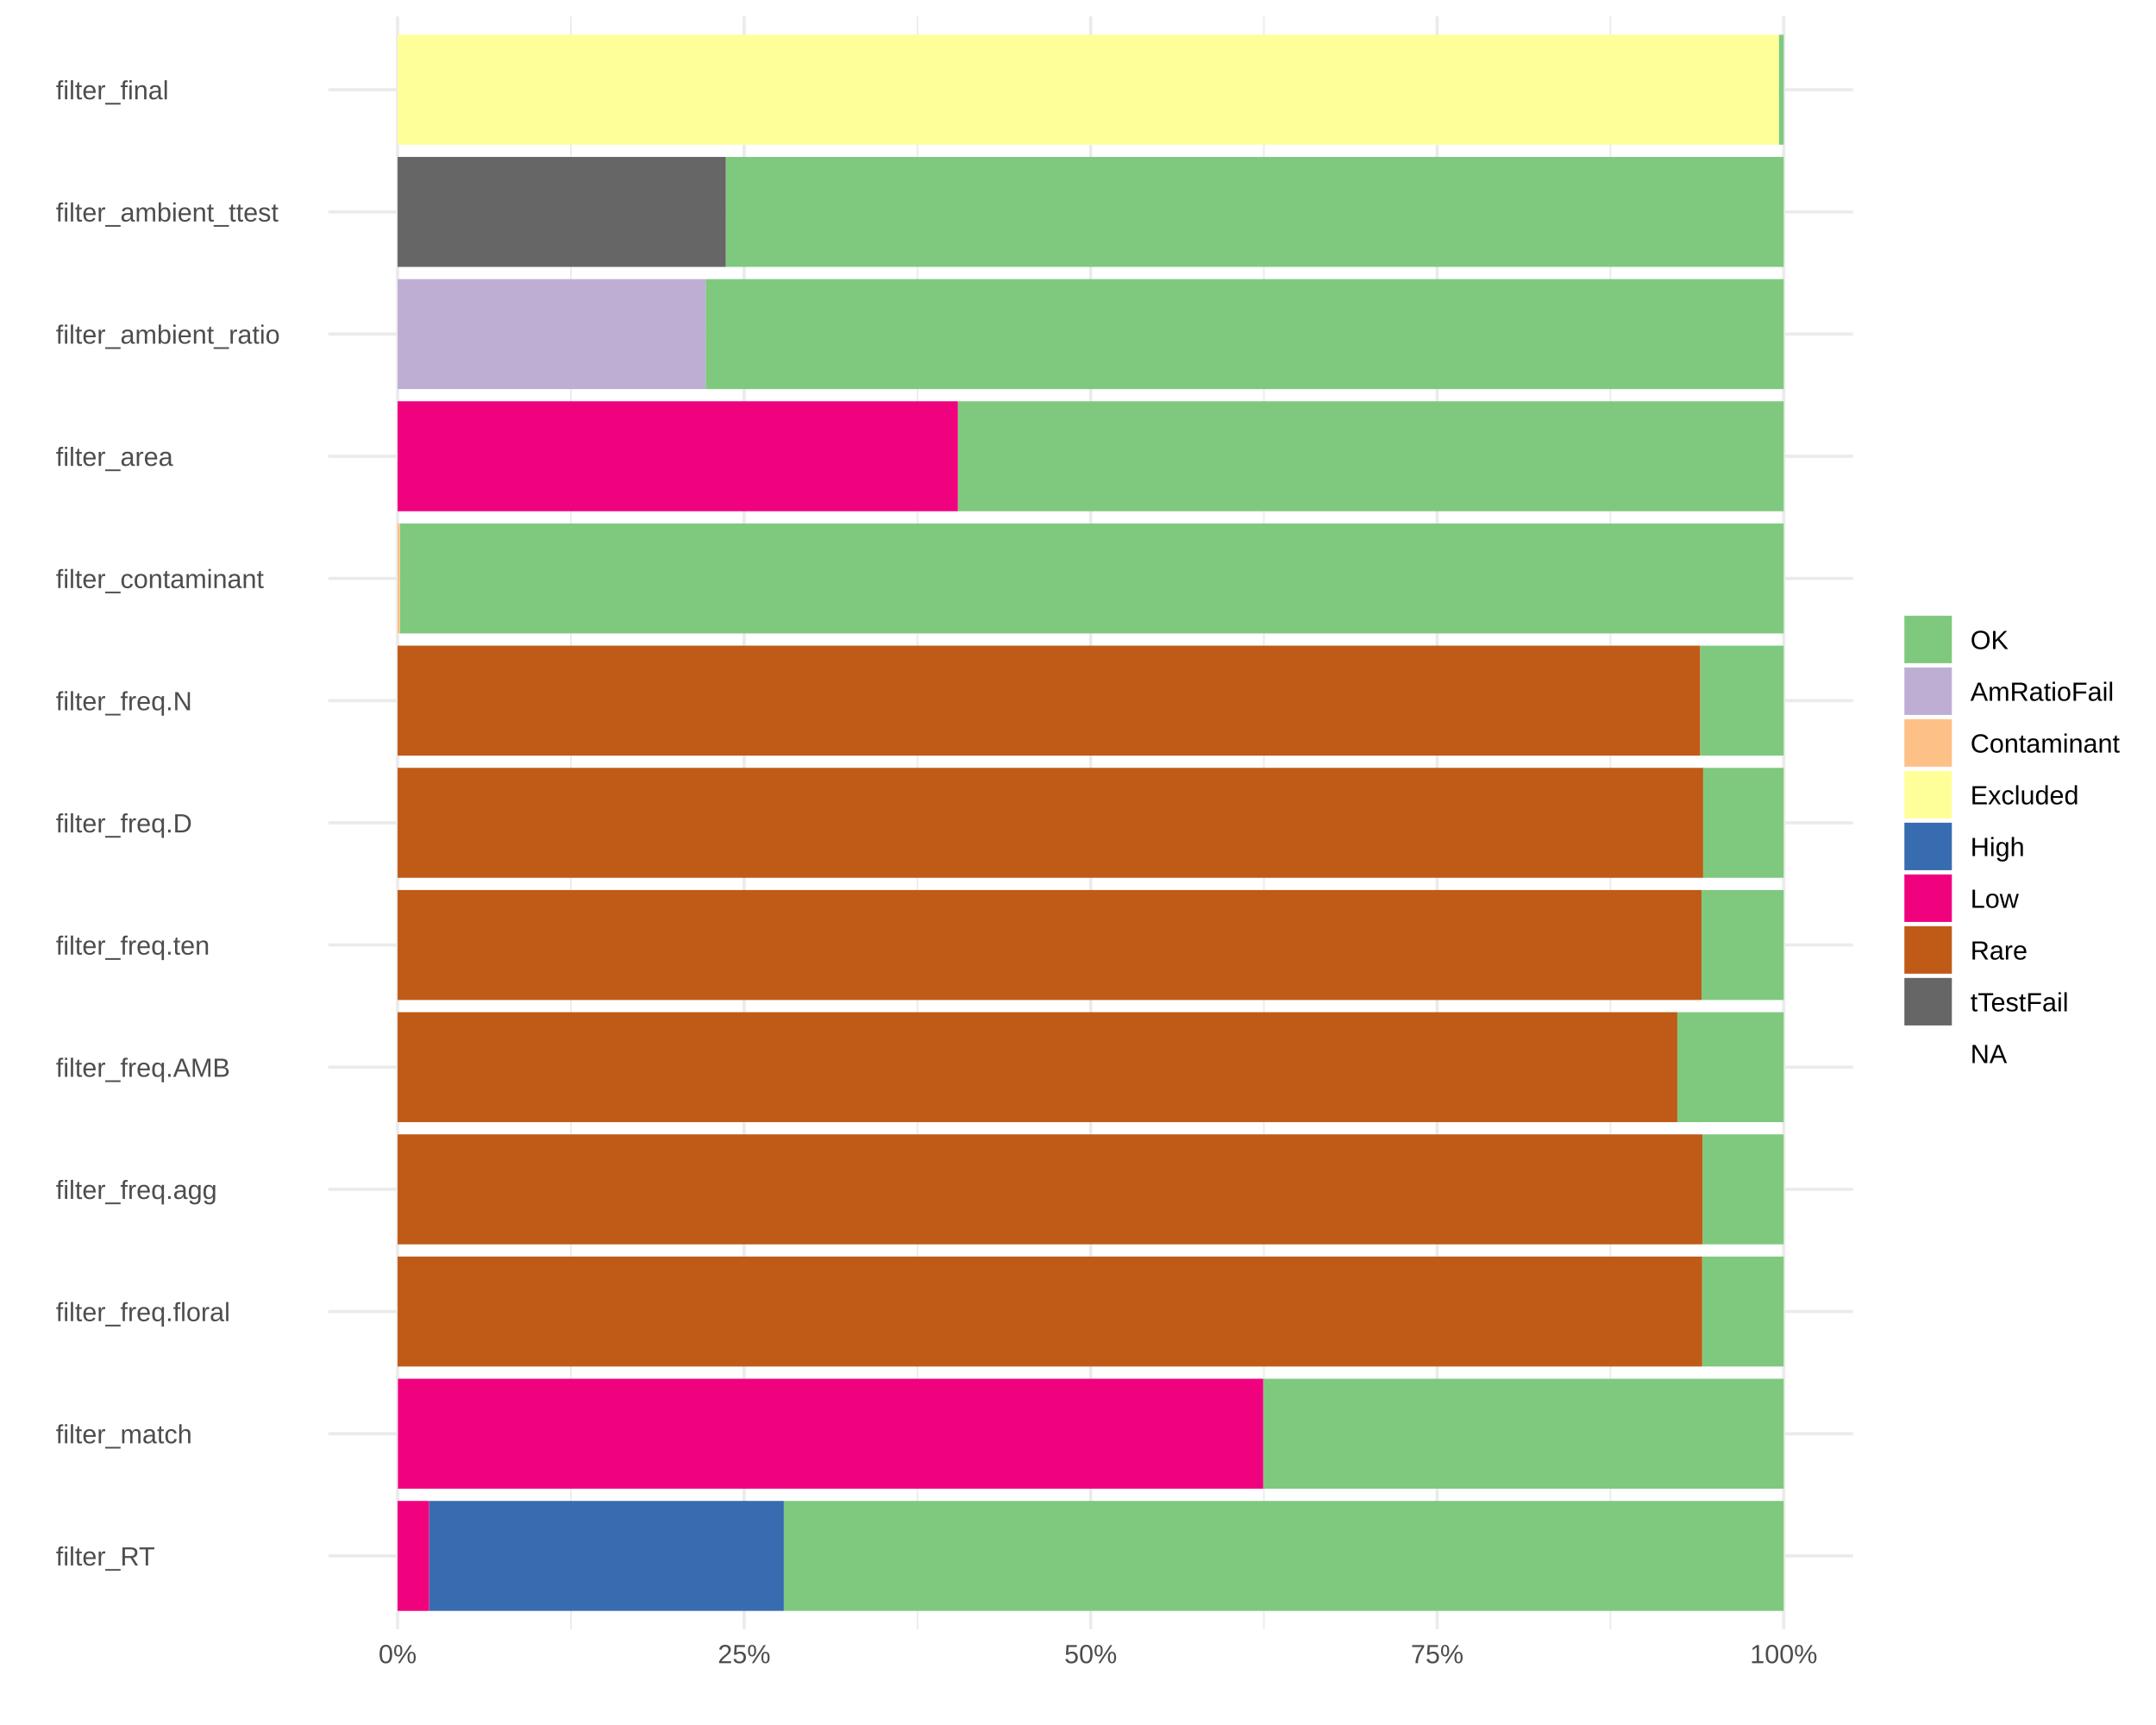
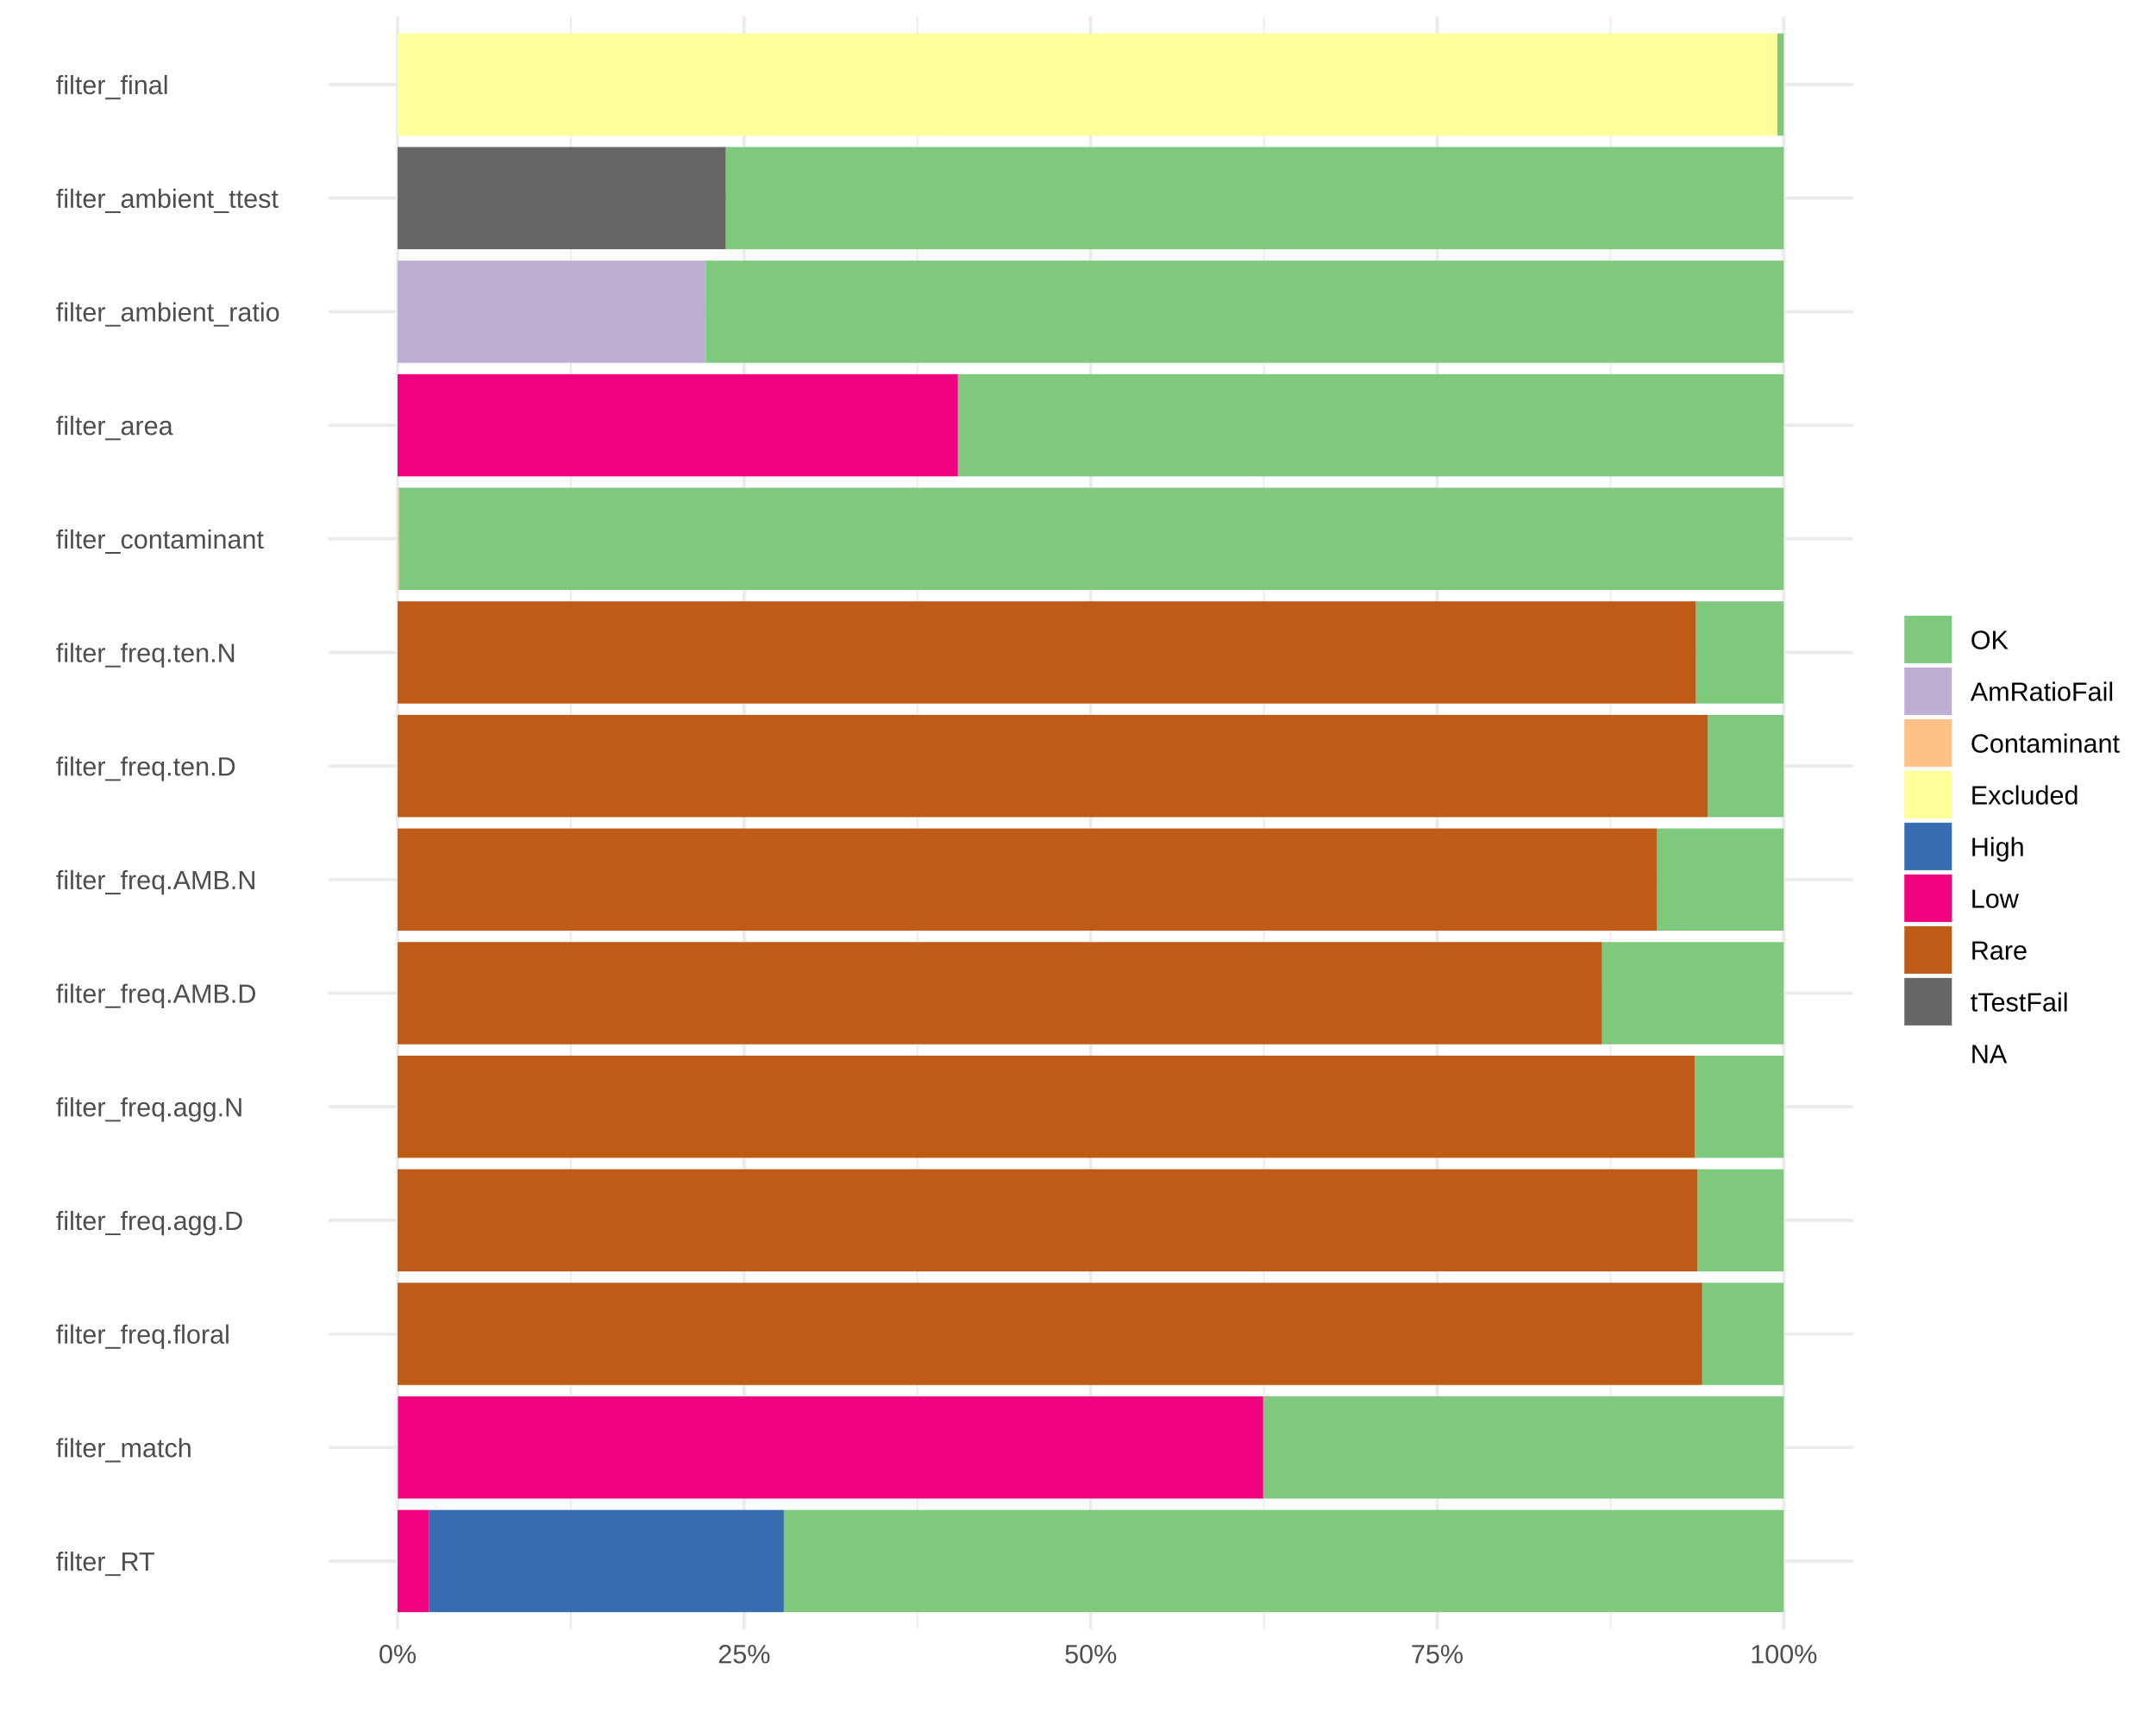
<svg xmlns="http://www.w3.org/2000/svg" class="svglite" width="720.00pt" height="576.00pt" viewBox="0 0 720.00 576.00">
  <defs>
    <style type="text/css">
    .svglite line, .svglite polyline, .svglite polygon, .svglite path, .svglite rect, .svglite circle {
      fill: none;
      stroke: #000000;
      stroke-linecap: round;
      stroke-linejoin: round;
      stroke-miterlimit: 10.00;
    }
    .svglite text {
      white-space: pre;
    }
  </style>
  </defs>
  <rect width="100%" height="100%" style="stroke: none; fill: #FFFFFF;" />
  <defs>
    <clipPath id="cpMC4wMHw3MjAuMDB8MC4wMHw1NzYuMDA=">
      <rect x="0.00" y="0.00" width="720.00" height="576.00" />
    </clipPath>
  </defs>
  <g clip-path="url(#cpMC4wMHw3MjAuMDB8MC4wMHw1NzYuMDA=)">
</g>
  <defs>
    <clipPath id="cpMTA5LjY0fDYxOC44Mnw1LjQ4fDU0NC4wMQ==">
      <rect x="109.64" y="5.48" width="509.18" height="538.53" />
    </clipPath>
  </defs>
  <g clip-path="url(#cpMTA5LjY0fDYxOC44Mnw1LjQ4fDU0NC4wMQ==)">
    <polyline points="190.65,544.01 190.65,5.48 " style="stroke-width: 0.53; stroke: #EBEBEB; stroke-linecap: butt;" />
    <polyline points="306.37,544.01 306.37,5.48 " style="stroke-width: 0.53; stroke: #EBEBEB; stroke-linecap: butt;" />
    <polyline points="422.09,544.01 422.09,5.48 " style="stroke-width: 0.53; stroke: #EBEBEB; stroke-linecap: butt;" />
    <polyline points="537.82,544.01 537.82,5.48 " style="stroke-width: 0.53; stroke: #EBEBEB; stroke-linecap: butt;" />
-     <polyline points="109.64,519.53 618.82,519.53 " style="stroke-width: 1.07; stroke: #EBEBEB; stroke-linecap: butt;" />
-     <polyline points="109.64,478.74 618.82,478.74 " style="stroke-width: 1.07; stroke: #EBEBEB; stroke-linecap: butt;" />
-     <polyline points="109.64,437.94 618.82,437.94 " style="stroke-width: 1.07; stroke: #EBEBEB; stroke-linecap: butt;" />
-     <polyline points="109.64,397.14 618.82,397.14 " style="stroke-width: 1.07; stroke: #EBEBEB; stroke-linecap: butt;" />
-     <polyline points="109.64,356.34 618.82,356.34 " style="stroke-width: 1.07; stroke: #EBEBEB; stroke-linecap: butt;" />
-     <polyline points="109.64,315.54 618.82,315.54 " style="stroke-width: 1.07; stroke: #EBEBEB; stroke-linecap: butt;" />
-     <polyline points="109.64,274.75 618.82,274.75 " style="stroke-width: 1.07; stroke: #EBEBEB; stroke-linecap: butt;" />
-     <polyline points="109.64,233.95 618.82,233.95 " style="stroke-width: 1.07; stroke: #EBEBEB; stroke-linecap: butt;" />
-     <polyline points="109.64,193.15 618.82,193.15 " style="stroke-width: 1.07; stroke: #EBEBEB; stroke-linecap: butt;" />
-     <polyline points="109.64,152.35 618.82,152.35 " style="stroke-width: 1.07; stroke: #EBEBEB; stroke-linecap: butt;" />
-     <polyline points="109.64,111.55 618.82,111.55 " style="stroke-width: 1.07; stroke: #EBEBEB; stroke-linecap: butt;" />
-     <polyline points="109.64,70.76 618.82,70.76 " style="stroke-width: 1.07; stroke: #EBEBEB; stroke-linecap: butt;" />
-     <polyline points="109.64,29.96 618.82,29.96 " style="stroke-width: 1.07; stroke: #EBEBEB; stroke-linecap: butt;" />
+     <polyline points="109.64,521.26 618.82,521.26 " style="stroke-width: 1.07; stroke: #EBEBEB; stroke-linecap: butt;" />
+     <polyline points="109.64,483.33 618.82,483.33 " style="stroke-width: 1.07; stroke: #EBEBEB; stroke-linecap: butt;" />
+     <polyline points="109.64,445.41 618.82,445.41 " style="stroke-width: 1.07; stroke: #EBEBEB; stroke-linecap: butt;" />
+     <polyline points="109.64,407.48 618.82,407.48 " style="stroke-width: 1.07; stroke: #EBEBEB; stroke-linecap: butt;" />
+     <polyline points="109.64,369.56 618.82,369.56 " style="stroke-width: 1.07; stroke: #EBEBEB; stroke-linecap: butt;" />
+     <polyline points="109.64,331.63 618.82,331.63 " style="stroke-width: 1.07; stroke: #EBEBEB; stroke-linecap: butt;" />
+     <polyline points="109.64,293.71 618.82,293.71 " style="stroke-width: 1.07; stroke: #EBEBEB; stroke-linecap: butt;" />
+     <polyline points="109.64,255.78 618.82,255.78 " style="stroke-width: 1.07; stroke: #EBEBEB; stroke-linecap: butt;" />
+     <polyline points="109.64,217.86 618.82,217.86 " style="stroke-width: 1.07; stroke: #EBEBEB; stroke-linecap: butt;" />
+     <polyline points="109.64,179.93 618.82,179.93 " style="stroke-width: 1.07; stroke: #EBEBEB; stroke-linecap: butt;" />
+     <polyline points="109.64,142.01 618.82,142.01 " style="stroke-width: 1.07; stroke: #EBEBEB; stroke-linecap: butt;" />
+     <polyline points="109.64,104.08 618.82,104.08 " style="stroke-width: 1.07; stroke: #EBEBEB; stroke-linecap: butt;" />
+     <polyline points="109.64,66.16 618.82,66.16 " style="stroke-width: 1.07; stroke: #EBEBEB; stroke-linecap: butt;" />
+     <polyline points="109.64,28.23 618.82,28.23 " style="stroke-width: 1.07; stroke: #EBEBEB; stroke-linecap: butt;" />
    <polyline points="132.78,544.01 132.78,5.48 " style="stroke-width: 1.07; stroke: #EBEBEB; stroke-linecap: butt;" />
    <polyline points="248.51,544.01 248.51,5.48 " style="stroke-width: 1.07; stroke: #EBEBEB; stroke-linecap: butt;" />
    <polyline points="364.23,544.01 364.23,5.48 " style="stroke-width: 1.07; stroke: #EBEBEB; stroke-linecap: butt;" />
    <polyline points="479.95,544.01 479.95,5.48 " style="stroke-width: 1.07; stroke: #EBEBEB; stroke-linecap: butt;" />
    <polyline points="595.68,544.01 595.68,5.48 " style="stroke-width: 1.07; stroke: #EBEBEB; stroke-linecap: butt;" />
-     <rect x="261.76" y="501.18" width="333.91" height="36.72" style="stroke-width: 1.07; stroke: none; stroke-linecap: butt; stroke-linejoin: miter; fill: #7FC97F;" />
-     <rect x="143.30" y="501.18" width="118.46" height="36.72" style="stroke-width: 1.07; stroke: none; stroke-linecap: butt; stroke-linejoin: miter; fill: #386CB0;" />
-     <rect x="132.78" y="501.18" width="10.52" height="36.72" style="stroke-width: 1.07; stroke: none; stroke-linecap: butt; stroke-linejoin: miter; fill: #F0027F;" />
-     <rect x="421.86" y="460.38" width="173.82" height="36.72" style="stroke-width: 1.07; stroke: none; stroke-linecap: butt; stroke-linejoin: miter; fill: #7FC97F;" />
-     <rect x="132.89" y="460.38" width="288.96" height="36.72" style="stroke-width: 1.07; stroke: none; stroke-linecap: butt; stroke-linejoin: miter; fill: #F0027F;" />
-     <rect x="132.78" y="460.38" width="0.11" height="36.72" style="stroke-width: 1.07; stroke: none; stroke-linecap: butt; stroke-linejoin: miter;" />
-     <rect x="568.44" y="419.58" width="27.24" height="36.72" style="stroke-width: 1.07; stroke: none; stroke-linecap: butt; stroke-linejoin: miter; fill: #7FC97F;" />
-     <rect x="132.78" y="419.58" width="435.66" height="36.72" style="stroke-width: 1.07; stroke: none; stroke-linecap: butt; stroke-linejoin: miter; fill: #BF5B17;" />
-     <rect x="568.55" y="378.78" width="27.12" height="36.72" style="stroke-width: 1.07; stroke: none; stroke-linecap: butt; stroke-linejoin: miter; fill: #7FC97F;" />
-     <rect x="132.78" y="378.78" width="435.77" height="36.72" style="stroke-width: 1.07; stroke: none; stroke-linecap: butt; stroke-linejoin: miter; fill: #BF5B17;" />
-     <rect x="560.14" y="337.98" width="35.54" height="36.72" style="stroke-width: 1.07; stroke: none; stroke-linecap: butt; stroke-linejoin: miter; fill: #7FC97F;" />
-     <rect x="132.78" y="337.98" width="427.36" height="36.72" style="stroke-width: 1.07; stroke: none; stroke-linecap: butt; stroke-linejoin: miter; fill: #BF5B17;" />
-     <rect x="568.22" y="297.19" width="27.46" height="36.72" style="stroke-width: 1.07; stroke: none; stroke-linecap: butt; stroke-linejoin: miter; fill: #7FC97F;" />
-     <rect x="132.78" y="297.19" width="435.44" height="36.72" style="stroke-width: 1.07; stroke: none; stroke-linecap: butt; stroke-linejoin: miter; fill: #BF5B17;" />
-     <rect x="568.77" y="256.39" width="26.90" height="36.72" style="stroke-width: 1.07; stroke: none; stroke-linecap: butt; stroke-linejoin: miter; fill: #7FC97F;" />
-     <rect x="132.78" y="256.39" width="435.99" height="36.72" style="stroke-width: 1.07; stroke: none; stroke-linecap: butt; stroke-linejoin: miter; fill: #BF5B17;" />
-     <rect x="567.78" y="215.59" width="27.90" height="36.72" style="stroke-width: 1.07; stroke: none; stroke-linecap: butt; stroke-linejoin: miter; fill: #7FC97F;" />
-     <rect x="132.78" y="215.59" width="434.99" height="36.72" style="stroke-width: 1.07; stroke: none; stroke-linecap: butt; stroke-linejoin: miter; fill: #BF5B17;" />
-     <rect x="133.56" y="174.79" width="462.12" height="36.72" style="stroke-width: 1.07; stroke: none; stroke-linecap: butt; stroke-linejoin: miter; fill: #7FC97F;" />
-     <rect x="132.78" y="174.79" width="0.77" height="36.72" style="stroke-width: 1.07; stroke: none; stroke-linecap: butt; stroke-linejoin: miter; fill: #FDC086;" />
-     <rect x="319.89" y="133.99" width="275.79" height="36.72" style="stroke-width: 1.07; stroke: none; stroke-linecap: butt; stroke-linejoin: miter; fill: #7FC97F;" />
-     <rect x="132.78" y="133.99" width="187.11" height="36.72" style="stroke-width: 1.07; stroke: none; stroke-linecap: butt; stroke-linejoin: miter; fill: #F0027F;" />
-     <rect x="235.64" y="93.20" width="360.04" height="36.72" style="stroke-width: 1.07; stroke: none; stroke-linecap: butt; stroke-linejoin: miter; fill: #7FC97F;" />
-     <rect x="132.78" y="93.20" width="102.85" height="36.72" style="stroke-width: 1.07; stroke: none; stroke-linecap: butt; stroke-linejoin: miter; fill: #BEAED4;" />
-     <rect x="242.39" y="52.40" width="353.29" height="36.72" style="stroke-width: 1.07; stroke: none; stroke-linecap: butt; stroke-linejoin: miter; fill: #7FC97F;" />
-     <rect x="132.78" y="52.40" width="109.61" height="36.72" style="stroke-width: 1.07; stroke: none; stroke-linecap: butt; stroke-linejoin: miter; fill: #666666;" />
-     <rect x="594.02" y="11.60" width="1.66" height="36.72" style="stroke-width: 1.07; stroke: none; stroke-linecap: butt; stroke-linejoin: miter; fill: #7FC97F;" />
-     <rect x="132.78" y="11.60" width="461.23" height="36.72" style="stroke-width: 1.07; stroke: none; stroke-linecap: butt; stroke-linejoin: miter; fill: #FFFF99;" />
+     <rect x="261.76" y="504.19" width="333.91" height="34.13" style="stroke-width: 1.07; stroke: none; stroke-linecap: butt; stroke-linejoin: miter; fill: #7FC97F;" />
+     <rect x="143.30" y="504.19" width="118.46" height="34.13" style="stroke-width: 1.07; stroke: none; stroke-linecap: butt; stroke-linejoin: miter; fill: #386CB0;" />
+     <rect x="132.78" y="504.19" width="10.52" height="34.13" style="stroke-width: 1.07; stroke: none; stroke-linecap: butt; stroke-linejoin: miter; fill: #F0027F;" />
+     <rect x="421.86" y="466.27" width="173.82" height="34.13" style="stroke-width: 1.07; stroke: none; stroke-linecap: butt; stroke-linejoin: miter; fill: #7FC97F;" />
+     <rect x="132.89" y="466.27" width="288.96" height="34.13" style="stroke-width: 1.07; stroke: none; stroke-linecap: butt; stroke-linejoin: miter; fill: #F0027F;" />
+     <rect x="132.78" y="466.27" width="0.11" height="34.13" style="stroke-width: 1.07; stroke: none; stroke-linecap: butt; stroke-linejoin: miter;" />
+     <rect x="568.44" y="428.34" width="27.24" height="34.13" style="stroke-width: 1.07; stroke: none; stroke-linecap: butt; stroke-linejoin: miter; fill: #7FC97F;" />
+     <rect x="132.78" y="428.34" width="435.66" height="34.13" style="stroke-width: 1.07; stroke: none; stroke-linecap: butt; stroke-linejoin: miter; fill: #BF5B17;" />
+     <rect x="566.89" y="390.42" width="28.79" height="34.13" style="stroke-width: 1.07; stroke: none; stroke-linecap: butt; stroke-linejoin: miter; fill: #7FC97F;" />
+     <rect x="132.78" y="390.42" width="434.11" height="34.13" style="stroke-width: 1.07; stroke: none; stroke-linecap: butt; stroke-linejoin: miter; fill: #BF5B17;" />
+     <rect x="566.01" y="352.49" width="29.67" height="34.13" style="stroke-width: 1.07; stroke: none; stroke-linecap: butt; stroke-linejoin: miter; fill: #7FC97F;" />
+     <rect x="132.78" y="352.49" width="433.22" height="34.13" style="stroke-width: 1.07; stroke: none; stroke-linecap: butt; stroke-linejoin: miter; fill: #BF5B17;" />
+     <rect x="535.01" y="314.57" width="60.67" height="34.13" style="stroke-width: 1.07; stroke: none; stroke-linecap: butt; stroke-linejoin: miter; fill: #7FC97F;" />
+     <rect x="132.78" y="314.57" width="402.22" height="34.13" style="stroke-width: 1.07; stroke: none; stroke-linecap: butt; stroke-linejoin: miter; fill: #BF5B17;" />
+     <rect x="553.38" y="276.64" width="42.29" height="34.13" style="stroke-width: 1.07; stroke: none; stroke-linecap: butt; stroke-linejoin: miter; fill: #7FC97F;" />
+     <rect x="132.78" y="276.64" width="420.60" height="34.13" style="stroke-width: 1.07; stroke: none; stroke-linecap: butt; stroke-linejoin: miter; fill: #BF5B17;" />
+     <rect x="570.32" y="238.72" width="25.35" height="34.13" style="stroke-width: 1.07; stroke: none; stroke-linecap: butt; stroke-linejoin: miter; fill: #7FC97F;" />
+     <rect x="132.78" y="238.72" width="437.54" height="34.13" style="stroke-width: 1.07; stroke: none; stroke-linecap: butt; stroke-linejoin: miter; fill: #BF5B17;" />
+     <rect x="566.34" y="200.79" width="29.34" height="34.13" style="stroke-width: 1.07; stroke: none; stroke-linecap: butt; stroke-linejoin: miter; fill: #7FC97F;" />
+     <rect x="132.78" y="200.79" width="433.56" height="34.13" style="stroke-width: 1.07; stroke: none; stroke-linecap: butt; stroke-linejoin: miter; fill: #BF5B17;" />
+     <rect x="133.23" y="162.87" width="462.45" height="34.13" style="stroke-width: 1.07; stroke: none; stroke-linecap: butt; stroke-linejoin: miter; fill: #7FC97F;" />
+     <rect x="132.78" y="162.87" width="0.44" height="34.13" style="stroke-width: 1.07; stroke: none; stroke-linecap: butt; stroke-linejoin: miter; fill: #FDC086;" />
+     <rect x="319.89" y="124.94" width="275.79" height="34.13" style="stroke-width: 1.07; stroke: none; stroke-linecap: butt; stroke-linejoin: miter; fill: #7FC97F;" />
+     <rect x="132.78" y="124.94" width="187.11" height="34.13" style="stroke-width: 1.07; stroke: none; stroke-linecap: butt; stroke-linejoin: miter; fill: #F0027F;" />
+     <rect x="235.64" y="87.02" width="360.04" height="34.13" style="stroke-width: 1.07; stroke: none; stroke-linecap: butt; stroke-linejoin: miter; fill: #7FC97F;" />
+     <rect x="132.78" y="87.02" width="102.85" height="34.13" style="stroke-width: 1.07; stroke: none; stroke-linecap: butt; stroke-linejoin: miter; fill: #BEAED4;" />
+     <rect x="242.39" y="49.09" width="353.29" height="34.13" style="stroke-width: 1.07; stroke: none; stroke-linecap: butt; stroke-linejoin: miter; fill: #7FC97F;" />
+     <rect x="132.78" y="49.09" width="109.61" height="34.13" style="stroke-width: 1.07; stroke: none; stroke-linecap: butt; stroke-linejoin: miter; fill: #666666;" />
+     <rect x="593.57" y="11.17" width="2.10" height="34.13" style="stroke-width: 1.07; stroke: none; stroke-linecap: butt; stroke-linejoin: miter; fill: #7FC97F;" />
+     <rect x="132.78" y="11.17" width="460.79" height="34.13" style="stroke-width: 1.07; stroke: none; stroke-linecap: butt; stroke-linejoin: miter; fill: #FFFF99;" />
  </g>
  <g clip-path="url(#cpMC4wMHw3MjAuMDB8MC4wMHw1NzYuMDA=)">
-     <text x="18.66" y="522.74" style="font-size: 8.80px;fill: #4D4D4D; font-family: &quot;Arial&quot;;">filter_RT</text>
-     <text x="18.66" y="481.94" style="font-size: 8.80px;fill: #4D4D4D; font-family: &quot;Arial&quot;;">filter_match</text>
-     <text x="18.66" y="441.15" style="font-size: 8.80px;fill: #4D4D4D; font-family: &quot;Arial&quot;;">filter_freq.floral</text>
-     <text x="18.66" y="400.35" style="font-size: 8.80px;fill: #4D4D4D; font-family: &quot;Arial&quot;;">filter_freq.agg</text>
-     <text x="18.66" y="359.55" style="font-size: 8.80px;fill: #4D4D4D; font-family: &quot;Arial&quot;;">filter_freq.AMB</text>
-     <text x="18.66" y="318.75" style="font-size: 8.80px;fill: #4D4D4D; font-family: &quot;Arial&quot;;">filter_freq.ten</text>
-     <text x="18.66" y="277.95" style="font-size: 8.80px;fill: #4D4D4D; font-family: &quot;Arial&quot;;">filter_freq.D</text>
-     <text x="18.66" y="237.16" style="font-size: 8.80px;fill: #4D4D4D; font-family: &quot;Arial&quot;;">filter_freq.N</text>
-     <text x="18.66" y="196.36" style="font-size: 8.80px;fill: #4D4D4D; font-family: &quot;Arial&quot;;">filter_contaminant</text>
-     <text x="18.66" y="155.56" style="font-size: 8.80px;fill: #4D4D4D; font-family: &quot;Arial&quot;;">filter_area</text>
-     <text x="18.66" y="114.76" style="font-size: 8.80px;fill: #4D4D4D; font-family: &quot;Arial&quot;;">filter_ambient_ratio</text>
-     <text x="18.66" y="73.96" style="font-size: 8.80px;fill: #4D4D4D; font-family: &quot;Arial&quot;;">filter_ambient_ttest</text>
-     <text x="18.66" y="33.17" style="font-size: 8.80px;fill: #4D4D4D; font-family: &quot;Arial&quot;;">filter_final</text>
+     <text x="18.66" y="524.47" style="font-size: 8.80px;fill: #4D4D4D; font-family: &quot;Arial&quot;;">filter_RT</text>
+     <text x="18.66" y="486.54" style="font-size: 8.80px;fill: #4D4D4D; font-family: &quot;Arial&quot;;">filter_match</text>
+     <text x="18.66" y="448.62" style="font-size: 8.80px;fill: #4D4D4D; font-family: &quot;Arial&quot;;">filter_freq.floral</text>
+     <text x="18.66" y="410.69" style="font-size: 8.80px;fill: #4D4D4D; font-family: &quot;Arial&quot;;">filter_freq.agg.D</text>
+     <text x="18.66" y="372.77" style="font-size: 8.80px;fill: #4D4D4D; font-family: &quot;Arial&quot;;">filter_freq.agg.N</text>
+     <text x="18.66" y="334.84" style="font-size: 8.80px;fill: #4D4D4D; font-family: &quot;Arial&quot;;">filter_freq.AMB.D</text>
+     <text x="18.66" y="296.92" style="font-size: 8.80px;fill: #4D4D4D; font-family: &quot;Arial&quot;;">filter_freq.AMB.N</text>
+     <text x="18.66" y="258.99" style="font-size: 8.80px;fill: #4D4D4D; font-family: &quot;Arial&quot;;">filter_freq.ten.D</text>
+     <text x="18.66" y="221.07" style="font-size: 8.80px;fill: #4D4D4D; font-family: &quot;Arial&quot;;">filter_freq.ten.N</text>
+     <text x="18.66" y="183.14" style="font-size: 8.80px;fill: #4D4D4D; font-family: &quot;Arial&quot;;">filter_contaminant</text>
+     <text x="18.66" y="145.22" style="font-size: 8.80px;fill: #4D4D4D; font-family: &quot;Arial&quot;;">filter_area</text>
+     <text x="18.66" y="107.29" style="font-size: 8.80px;fill: #4D4D4D; font-family: &quot;Arial&quot;;">filter_ambient_ratio</text>
+     <text x="18.66" y="69.37" style="font-size: 8.80px;fill: #4D4D4D; font-family: &quot;Arial&quot;;">filter_ambient_ttest</text>
+     <text x="18.66" y="31.44" style="font-size: 8.80px;fill: #4D4D4D; font-family: &quot;Arial&quot;;">filter_final</text>
    <text x="132.78" y="555.36" text-anchor="middle" style="font-size: 8.80px;fill: #4D4D4D; font-family: &quot;Arial&quot;;">0%</text>
    <text x="248.51" y="555.36" text-anchor="middle" style="font-size: 8.80px;fill: #4D4D4D; font-family: &quot;Arial&quot;;">25%</text>
    <text x="364.23" y="555.36" text-anchor="middle" style="font-size: 8.80px;fill: #4D4D4D; font-family: &quot;Arial&quot;;">50%</text>
    <text x="479.95" y="555.36" text-anchor="middle" style="font-size: 8.80px;fill: #4D4D4D; font-family: &quot;Arial&quot;;">75%</text>
    <text x="595.68" y="555.36" text-anchor="middle" style="font-size: 8.80px;fill: #4D4D4D; font-family: &quot;Arial&quot;;">100%</text>
    <rect x="635.97" y="205.59" width="15.86" height="15.86" style="stroke-width: 1.07; stroke: none; stroke-linecap: butt; stroke-linejoin: miter; fill: #7FC97F;" />
    <rect x="635.97" y="222.87" width="15.86" height="15.86" style="stroke-width: 1.07; stroke: none; stroke-linecap: butt; stroke-linejoin: miter; fill: #BEAED4;" />
    <rect x="635.97" y="240.15" width="15.86" height="15.86" style="stroke-width: 1.07; stroke: none; stroke-linecap: butt; stroke-linejoin: miter; fill: #FDC086;" />
    <rect x="635.97" y="257.43" width="15.86" height="15.86" style="stroke-width: 1.07; stroke: none; stroke-linecap: butt; stroke-linejoin: miter; fill: #FFFF99;" />
    <rect x="635.97" y="274.71" width="15.86" height="15.86" style="stroke-width: 1.07; stroke: none; stroke-linecap: butt; stroke-linejoin: miter; fill: #386CB0;" />
    <rect x="635.97" y="291.99" width="15.86" height="15.86" style="stroke-width: 1.07; stroke: none; stroke-linecap: butt; stroke-linejoin: miter; fill: #F0027F;" />
    <rect x="635.97" y="309.27" width="15.86" height="15.86" style="stroke-width: 1.07; stroke: none; stroke-linecap: butt; stroke-linejoin: miter; fill: #BF5B17;" />
    <rect x="635.97" y="326.55" width="15.86" height="15.86" style="stroke-width: 1.07; stroke: none; stroke-linecap: butt; stroke-linejoin: miter; fill: #666666;" />
    <rect x="635.97" y="343.83" width="15.86" height="15.86" style="stroke-width: 1.07; stroke: none; stroke-linecap: butt; stroke-linejoin: miter;" />
    <text x="658.02" y="216.73" style="font-size: 8.80px; font-family: &quot;Arial&quot;;">OK</text>
    <text x="658.02" y="234.01" style="font-size: 8.80px; font-family: &quot;Arial&quot;;">AmRatioFail</text>
    <text x="658.02" y="251.29" style="font-size: 8.80px; font-family: &quot;Arial&quot;;">Contaminant</text>
    <text x="658.02" y="268.57" style="font-size: 8.80px; font-family: &quot;Arial&quot;;">Excluded</text>
    <text x="658.02" y="285.85" style="font-size: 8.80px; font-family: &quot;Arial&quot;;">High</text>
    <text x="658.02" y="303.13" style="font-size: 8.80px; font-family: &quot;Arial&quot;;">Low</text>
    <text x="658.02" y="320.41" style="font-size: 8.80px; font-family: &quot;Arial&quot;;">Rare</text>
    <text x="658.02" y="337.69" style="font-size: 8.80px; font-family: &quot;Arial&quot;;">tTestFail</text>
    <text x="658.02" y="354.97" style="font-size: 8.80px; font-family: &quot;Arial&quot;;">NA</text>
  </g>
</svg>
